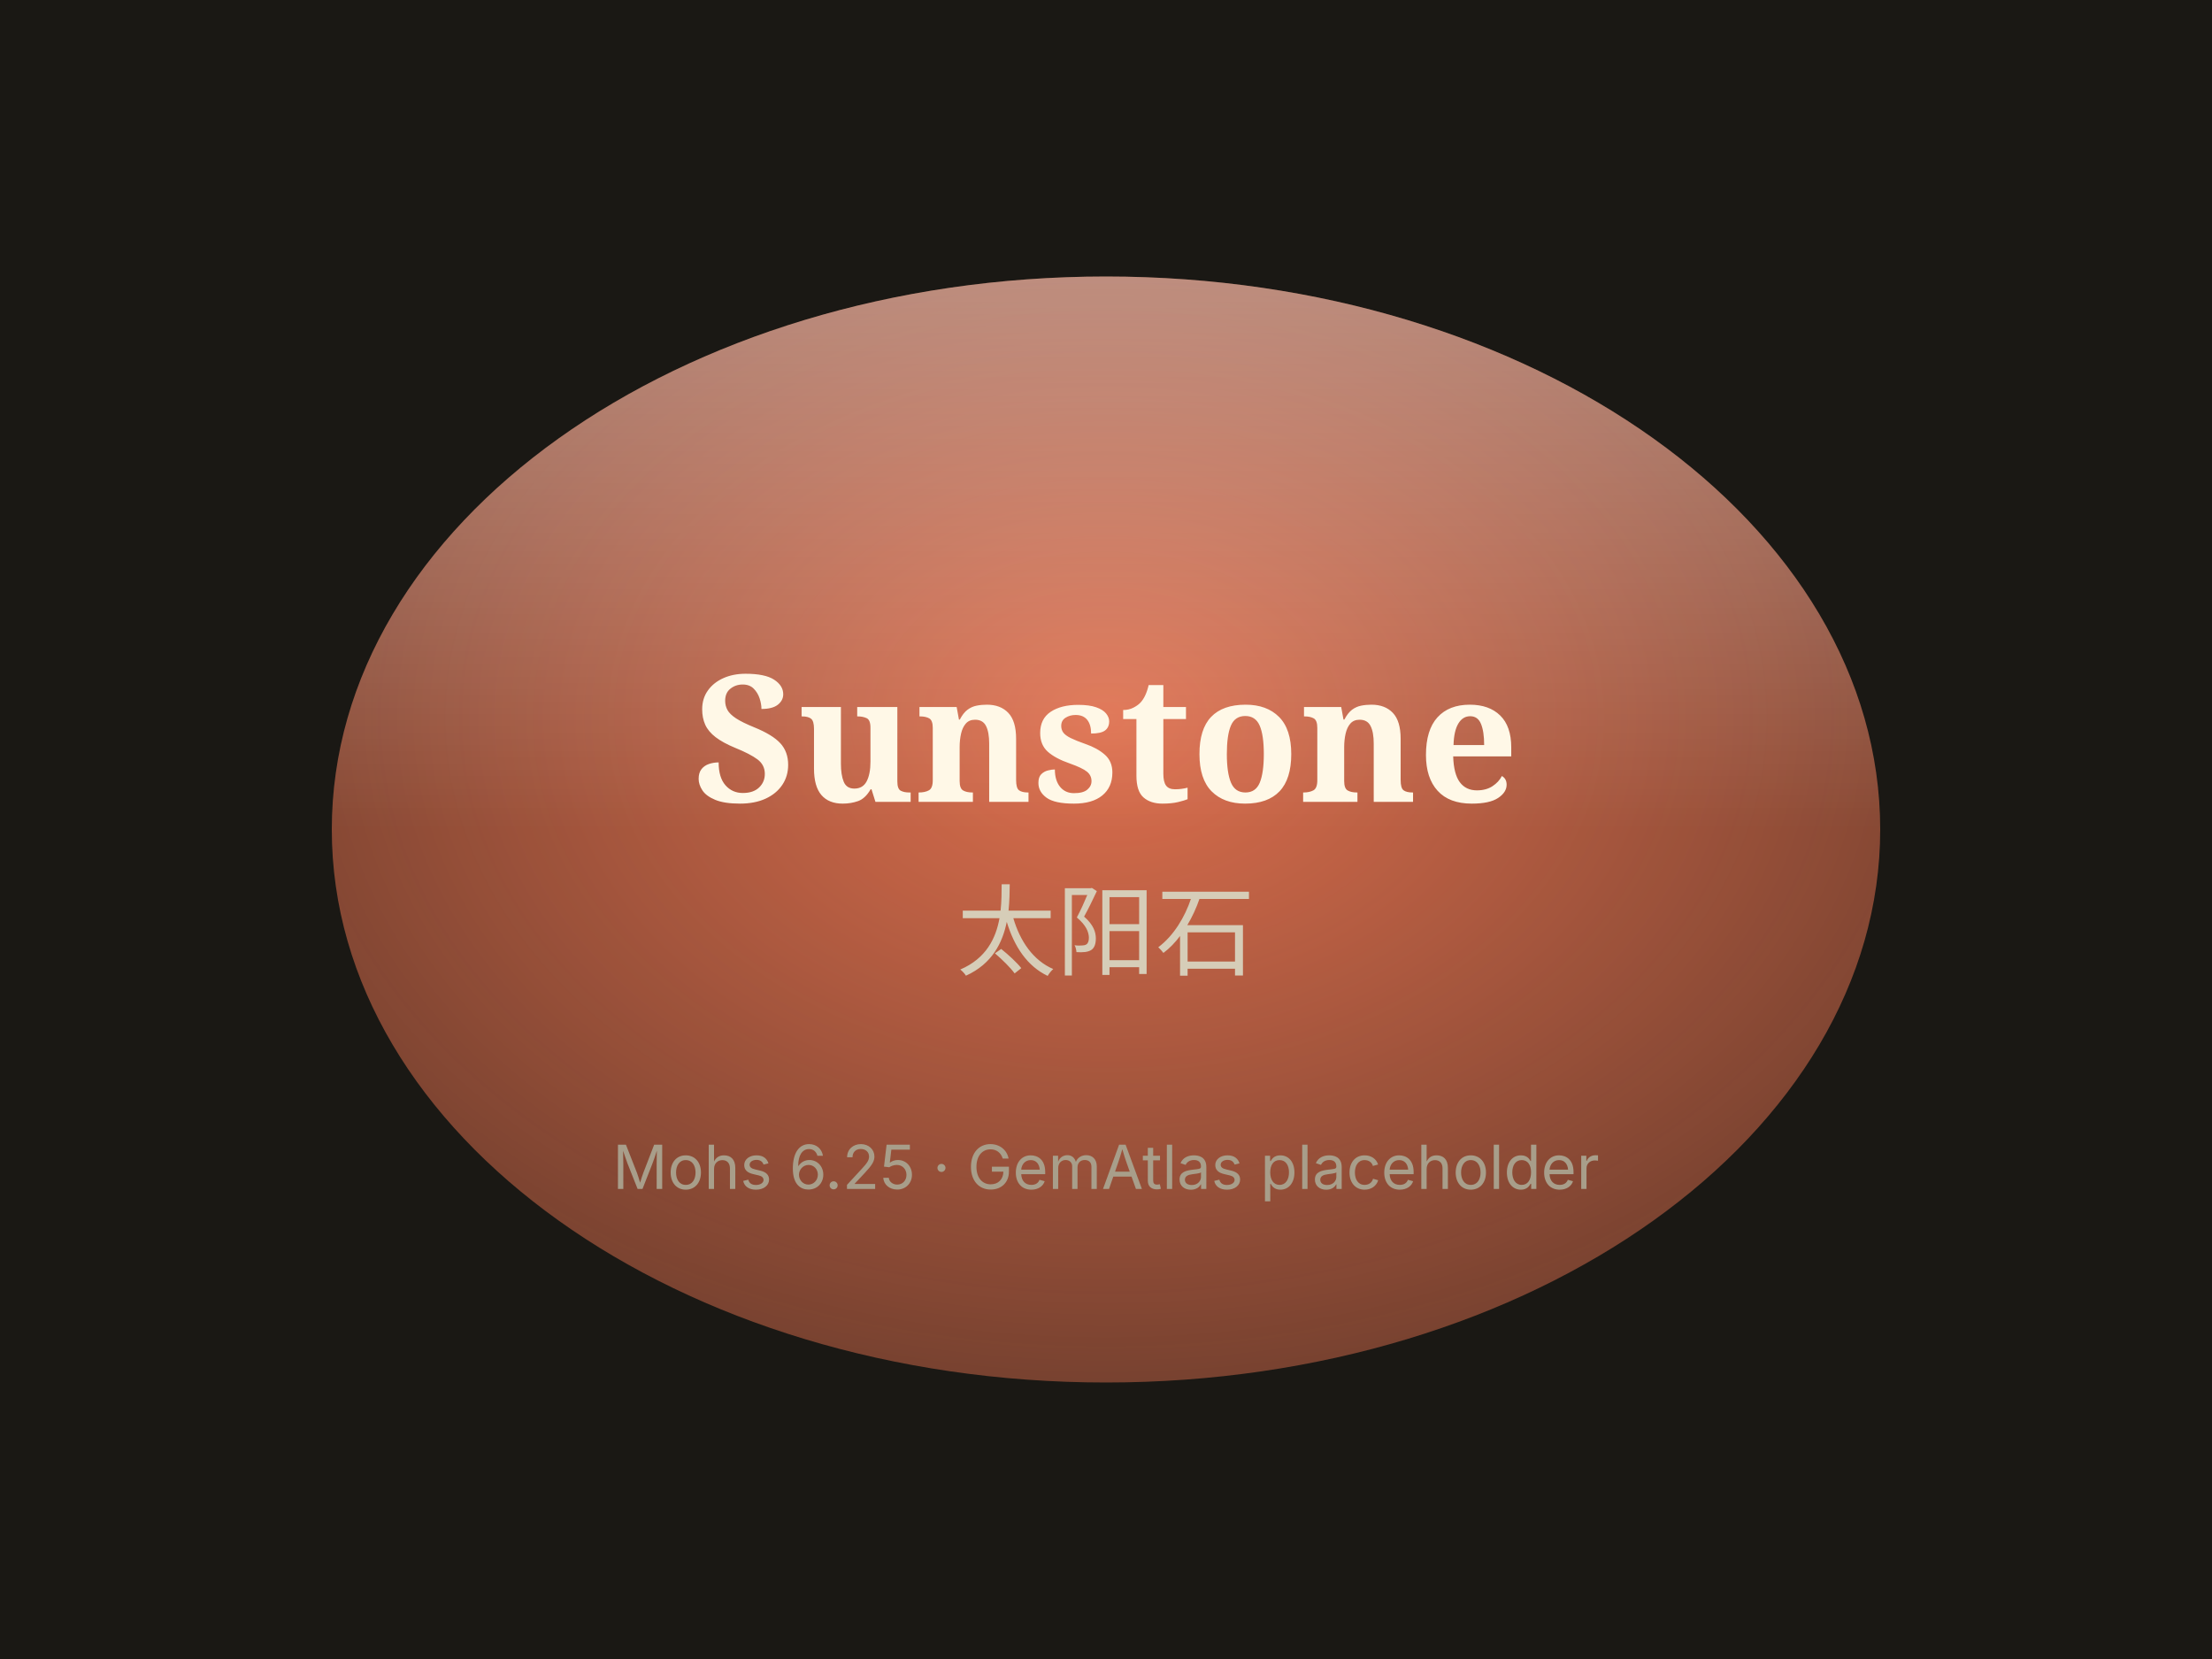
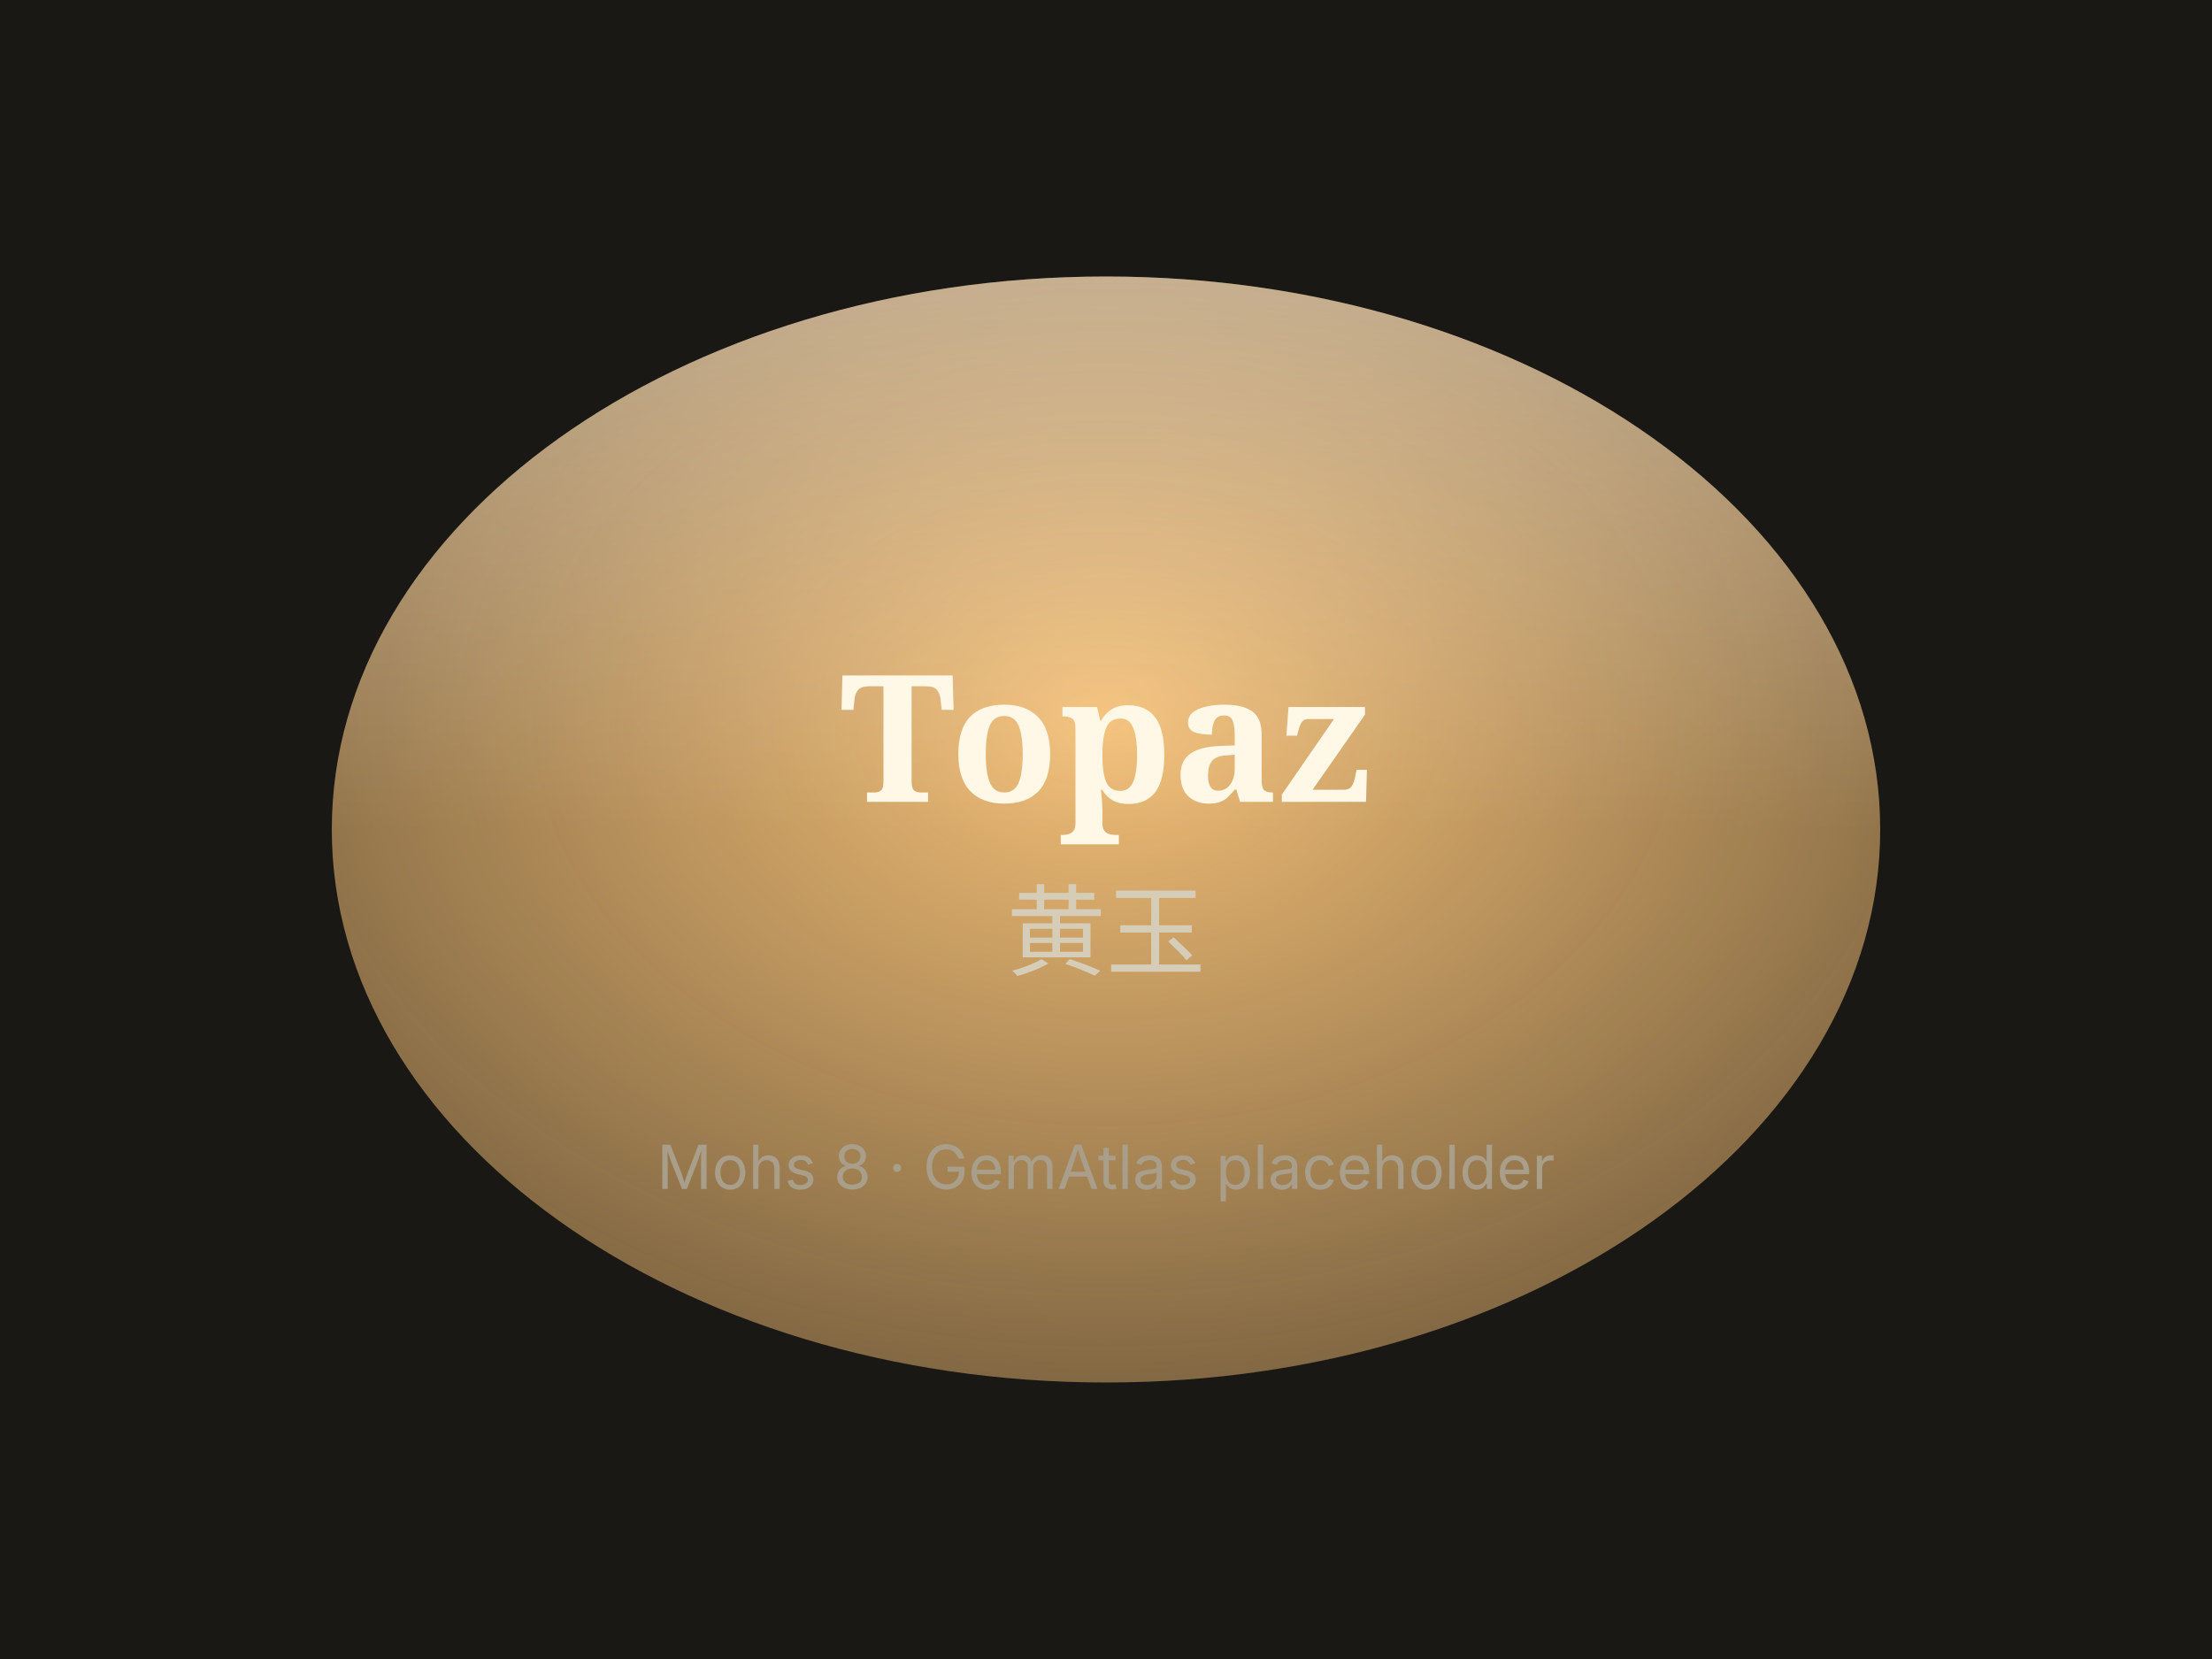
<svg xmlns="http://www.w3.org/2000/svg" viewBox="0 0 800 600">
  <defs>
    <radialGradient id="g" cx="50%" cy="40%" r="60%">
-       <stop offset="0%" stop-color="#E97451" stop-opacity="0.95" />
-       <stop offset="100%" stop-color="#E97451" stop-opacity="0.45" />
+       <stop offset="0%" stop-color="#FFC87C" stop-opacity="0.95" />
+       <stop offset="100%" stop-color="#FFC87C" stop-opacity="0.45" />
    </radialGradient>
    <linearGradient id="shine" x1="0%" y1="0%" x2="0%" y2="100%">
      <stop offset="0%" stop-color="#ffffff" stop-opacity="0.35" />
      <stop offset="50%" stop-color="#ffffff" stop-opacity="0" />
    </linearGradient>
  </defs>
  <rect width="800" height="600" fill="#1a1814" />
  <ellipse cx="400" cy="300" rx="280" ry="200" fill="url(#g)" />
  <ellipse cx="400" cy="300" rx="280" ry="200" fill="url(#shine)" />
-   <text x="400" y="290" text-anchor="middle" font-family="Cormorant Garamond, Georgia, serif" font-size="64" font-weight="600" fill="#fff8e7">Sunstone</text>
-   <text x="400" y="350" text-anchor="middle" font-family="Noto Serif SC, serif" font-size="36" fill="#d6cdb8">太阳石</text>
-   <text x="400" y="430" text-anchor="middle" font-family="Inter, sans-serif" font-size="22" fill="#a89e8a">Mohs 6.25 · GemAtlas placeholder</text>
+   <text x="400" y="290" text-anchor="middle" font-family="Cormorant Garamond, Georgia, serif" font-size="64" font-weight="600" fill="#fff8e7">Topaz</text>
+   <text x="400" y="350" text-anchor="middle" font-family="Noto Serif SC, serif" font-size="36" fill="#d6cdb8">黄玉</text>
+   <text x="400" y="430" text-anchor="middle" font-family="Inter, sans-serif" font-size="22" fill="#a89e8a">Mohs 8 · GemAtlas placeholder</text>
</svg>
